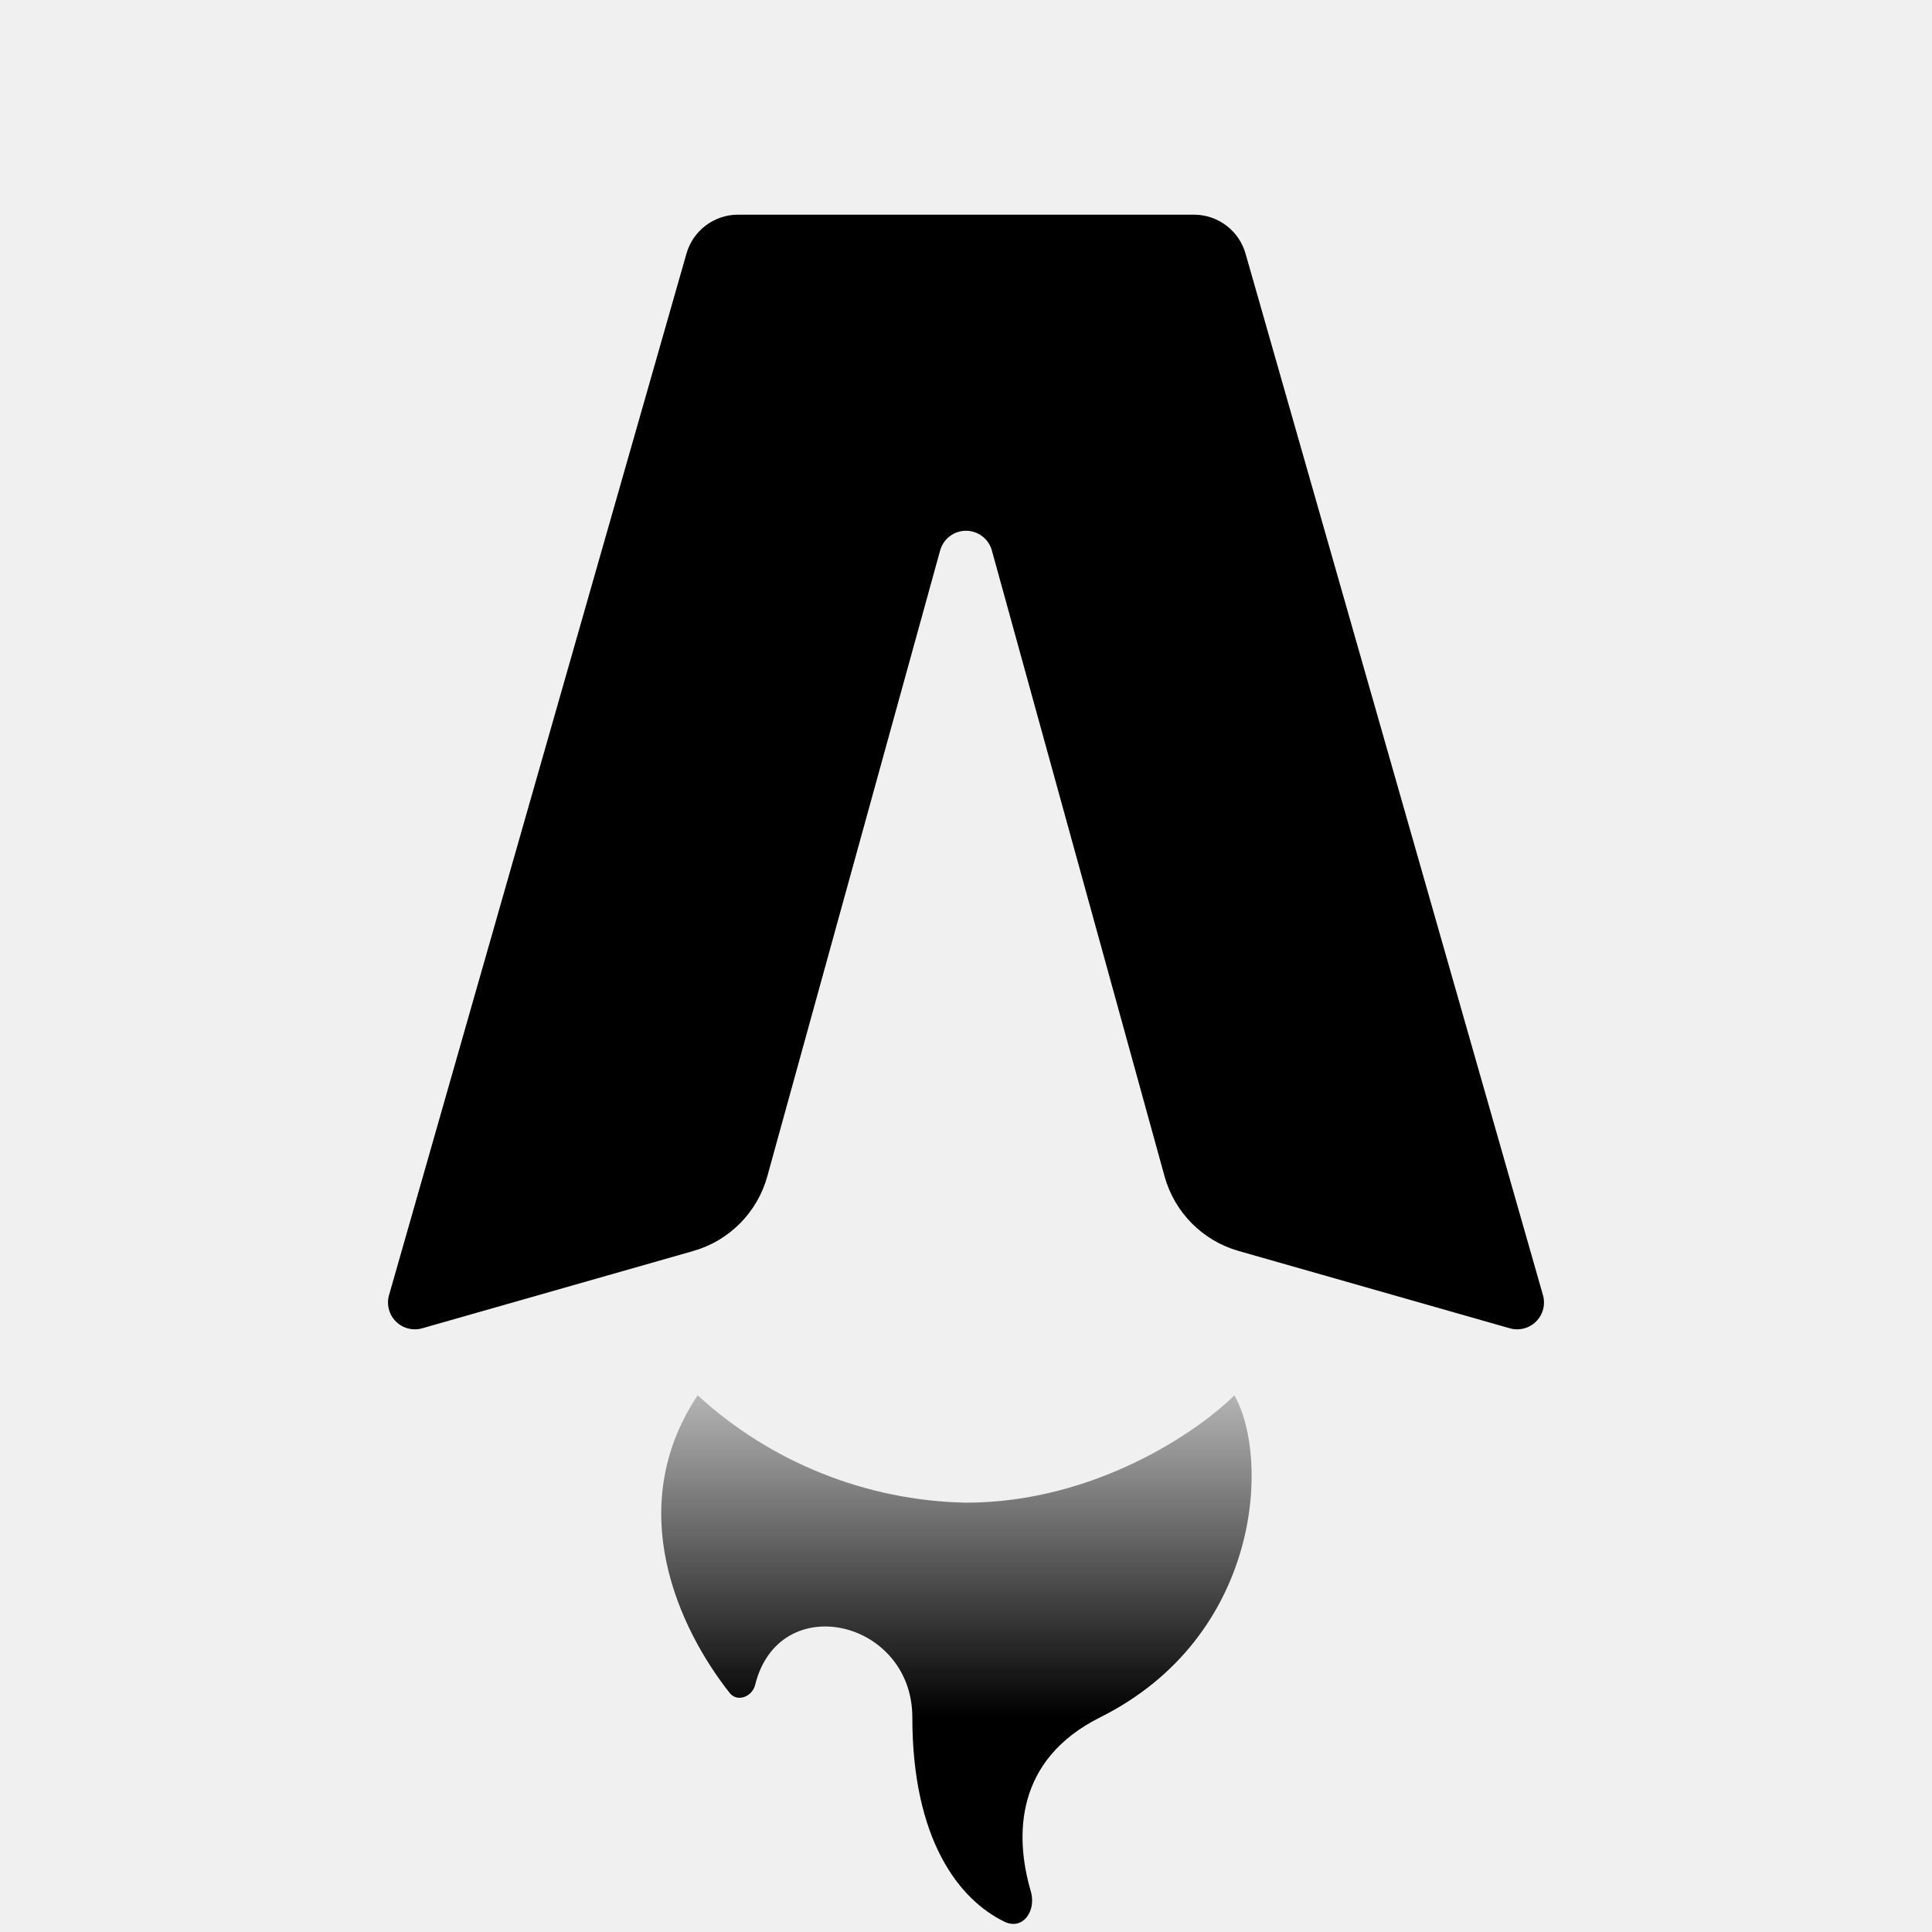
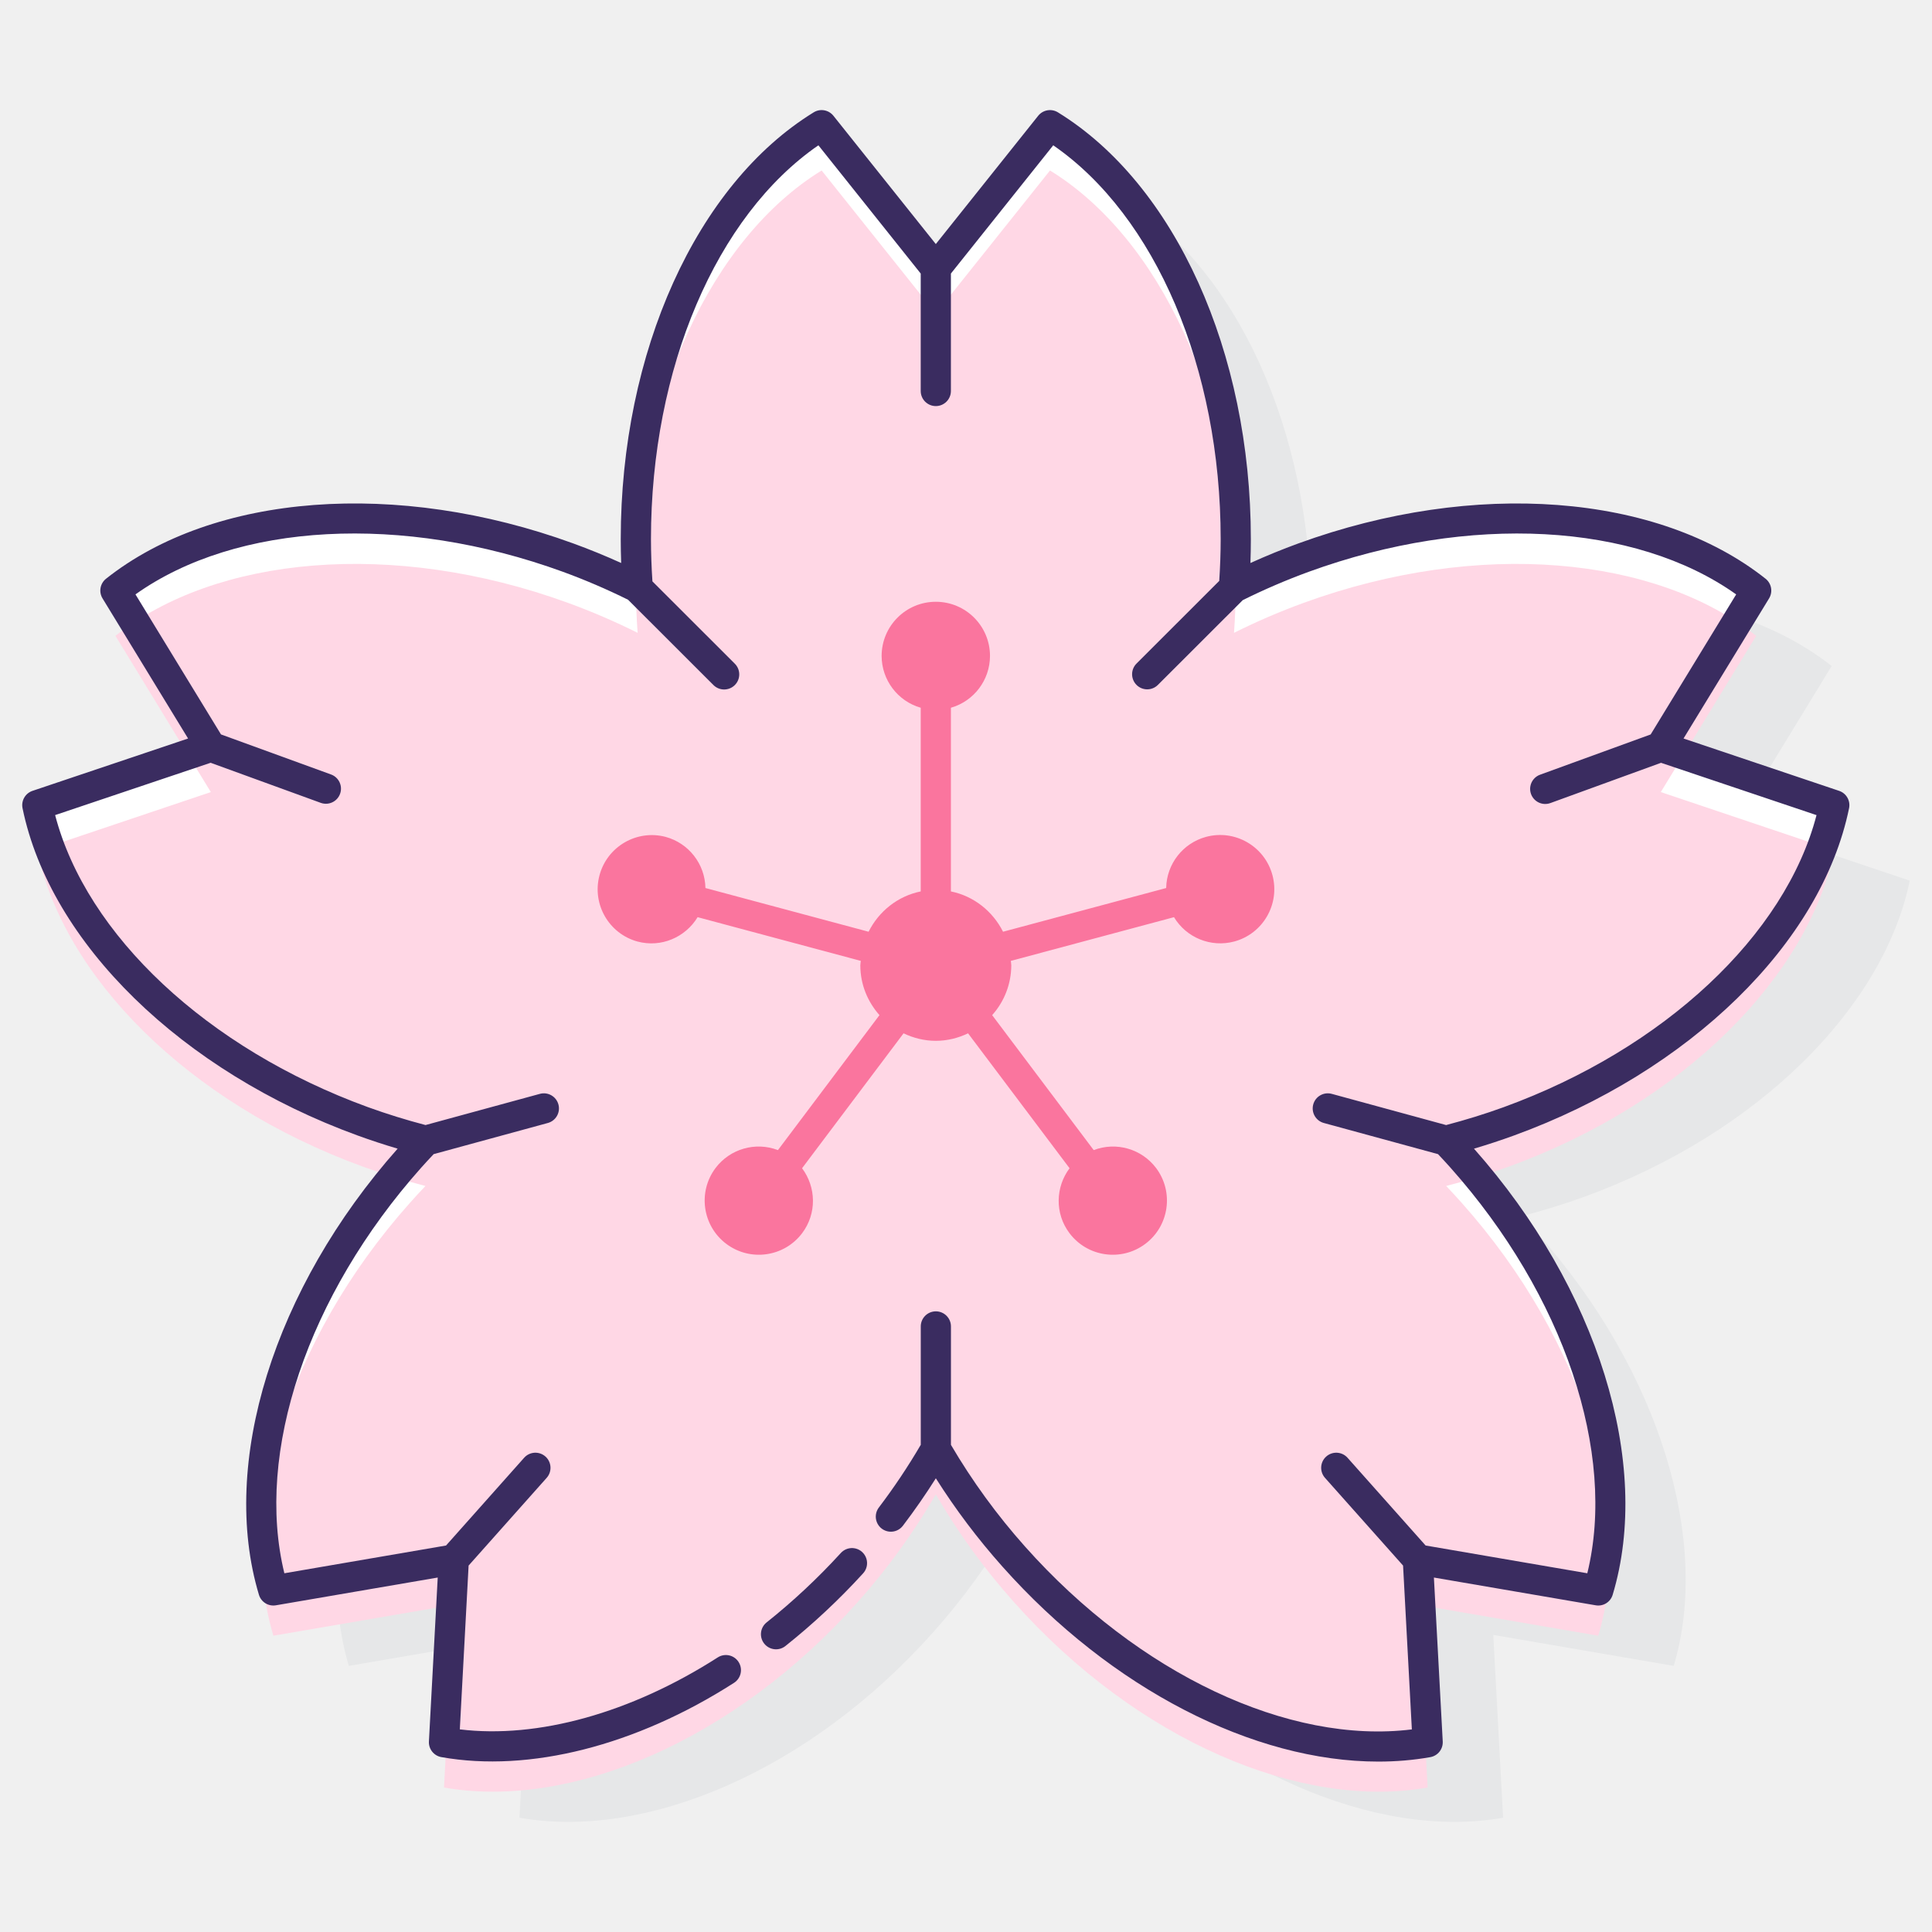
- <svg xmlns="http://www.w3.org/2000/svg" fill="none" viewBox="0 0 36 36">
-   <path fill="#000" d="M22.25 4h-8.5a1 1 0 0 0-.96.73l-5.54 19.4a.5.5 0 0 0 .62.62l5.05-1.44a2 2 0 0 0 1.38-1.4l3.22-11.66a.5.5 0 0 1 .96 0l3.22 11.67a2 2 0 0 0 1.38 1.39l5.05 1.44a.5.5 0 0 0 .62-.62l-5.54-19.4a1 1 0 0 0-.96-.73Z" />
-   <path fill="url(#gradient)" d="M18 28a7.63 7.63 0 0 1-5-2c-1.4 2.1-.35 4.35.6 5.55.14.17.41.07.47-.15.44-1.8 2.93-1.22 2.93.6 0 2.28.87 3.4 1.72 3.81.34.16.59-.2.49-.56-.31-1.05-.29-2.46 1.29-3.25 3-1.5 3.17-4.83 2.5-6-.67.67-2.6 2-5 2Z" />
-   <defs>
-     <linearGradient id="gradient" x1="16" x2="16" y1="32" y2="24" gradientUnits="userSpaceOnUse">
-       <stop stop-color="#000" />
-       <stop offset="1" stop-color="#000" stop-opacity="0" />
-     </linearGradient>
-   </defs>
-   <style>
-     @media (prefers-color-scheme:dark){:root{filter:invert(100%)}}
-   </style>
+ <svg xmlns="http://www.w3.org/2000/svg" t="1681039071041" class="icon" viewBox="0 0 1024 1024" version="1.1" p-id="1273" width="200" height="200">
+   <path d="M1012.216 466.752l-91.96-30.936 50.56-82.808c-53.152-42.144-146.784-51.36-239.864-17.48a353.328 353.328 0 0 0-36.904 15.888c0.608-8.424 0.936-16.976 0.936-25.64 0-99.048-40.688-183.888-98.464-219.416L536 182.192l-60.52-75.832c-57.776 35.536-98.464 120.368-98.464 219.416 0 8.664 0.328 17.216 0.936 25.64a353.328 353.328 0 0 0-36.904-15.888c-93.08-33.88-186.712-24.664-239.864 17.48l50.56 82.808-91.96 30.936c13.632 66.448 79.432 133.696 172.512 167.576 11.088 4.032 22.176 7.44 33.208 10.264-2.8 2.936-5.56 5.936-8.288 9-65.848 73.992-91.856 164.416-72.312 229.368l95.624-16.416-5.2 96.88c66.784 11.864 153.576-24.456 219.424-98.456A346.672 346.672 0 0 0 536 808.04a346.336 346.336 0 0 0 41.248 56.928c65.848 73.992 152.64 110.32 219.424 98.456l-5.2-96.88 95.624 16.416c19.544-64.96-6.464-155.376-72.312-229.368a372.976 372.976 0 0 0-8.288-9 355.84 355.84 0 0 0 33.208-10.264c93.08-33.88 158.88-101.128 172.512-167.576z" fill="#E6E7E8" p-id="1274" />
+   <path d="M972.216 426.752l-91.96-30.936 50.56-82.808c-53.152-42.144-146.784-51.36-239.864-17.48a353.328 353.328 0 0 0-36.904 15.888c0.608-8.424 0.936-16.976 0.936-25.64 0-99.048-40.688-183.888-98.464-219.416L496 142.192l-60.52-75.832c-57.776 35.536-98.464 120.368-98.464 219.416 0 8.664 0.328 17.216 0.936 25.64a353.328 353.328 0 0 0-36.904-15.888c-93.08-33.88-186.712-24.664-239.864 17.48l50.56 82.808-91.96 30.936c13.632 66.448 79.432 133.696 172.512 167.576 11.088 4.032 22.176 7.44 33.208 10.264-2.8 2.936-5.56 5.936-8.288 9-65.848 73.992-91.856 164.416-72.312 229.368l95.624-16.416-5.2 96.88c66.784 11.864 153.576-24.456 219.424-98.456A346.672 346.672 0 0 0 496 768.04a346.336 346.336 0 0 0 41.248 56.928c65.848 73.992 152.64 110.32 219.424 98.456l-5.2-96.88 95.624 16.416c19.544-64.96-6.464-155.376-72.312-229.368a372.976 372.976 0 0 0-8.288-9 355.84 355.84 0 0 0 33.208-10.264c93.08-33.88 158.88-101.128 172.512-167.576z" fill="#FFFFFF" p-id="1275" />
+   <path d="M972.216 450.752l-91.96-30.936 50.56-82.808c-53.152-42.144-146.784-51.36-239.864-17.48a353.328 353.328 0 0 0-36.904 15.888c0.608-8.424 0.936-16.976 0.936-25.64 0-99.048-40.688-183.888-98.464-219.416L496 166.192l-60.52-75.832c-57.776 35.536-98.464 120.368-98.464 219.416 0 8.664 0.328 17.216 0.936 25.64a353.328 353.328 0 0 0-36.904-15.888c-93.08-33.88-186.712-24.664-239.864 17.48l50.56 82.808-91.96 30.936c13.632 66.448 79.432 133.696 172.512 167.576 11.088 4.032 22.176 7.44 33.208 10.264-2.8 2.936-5.56 5.936-8.288 9-65.848 73.992-91.856 164.416-72.312 229.368l95.624-16.416-5.2 96.88c66.784 11.864 153.576-24.456 219.424-98.456A346.672 346.672 0 0 0 496 792.04a346.336 346.336 0 0 0 41.248 56.928c65.848 73.992 152.64 110.32 219.424 98.456l-5.2-96.88 95.624 16.416c19.544-64.96-6.464-155.376-72.312-229.368a372.976 372.976 0 0 0-8.288-9 355.84 355.84 0 0 0 33.208-10.264c93.08-33.88 158.88-101.128 172.512-167.576z" fill="#FFD7E5" p-id="1276" />
+   <path d="M445.552 823.232a340.816 340.816 0 0 1-39.248 36.696 8 8 0 0 0 9.952 12.528 355.864 355.864 0 0 0 41.096-38.424 8 8 0 1 0-11.8-10.8z" fill="#3A2C60" p-id="1277" />
+   <path d="M974.768 419.168l-82.464-27.744 45.336-74.248a8 8 0 0 0-1.856-10.44c-57.152-45.312-154.328-52.664-247.568-18.728-8.52 3.104-17.04 6.584-25.464 10.4 0.152-4.24 0.224-8.464 0.224-12.632 0-99.224-40.144-188.024-102.272-226.24a8.024 8.024 0 0 0-10.448 1.832L496 129.36l-54.272-68a8.008 8.008 0 0 0-10.448-1.824c-62.128 38.208-102.272 127.008-102.272 226.232 0 4.16 0.08 8.376 0.224 12.632a357.12 357.12 0 0 0-25.456-10.392c-93.24-33.944-190.424-26.592-247.568 18.728a8 8 0 0 0-1.856 10.44l45.336 74.248-82.456 27.744a8 8 0 0 0-5.288 9.184C26.6 499.808 96.32 567.904 189.56 601.84c6.928 2.52 14.016 4.856 21.192 6.976-65.624 74.032-94.48 166.776-73.512 236.448a7.984 7.984 0 0 0 9.016 5.576L232 836.128l-4.664 86.872a8 8 0 0 0 6.592 8.304c46.632 8.304 103.168-6.064 155.12-39.368a7.992 7.992 0 0 0 2.416-11.048 7.976 7.976 0 0 0-11.048-2.416c-45.992 29.472-95.384 43.16-136.704 38.128l4.656-86.816 41.384-46.496a8 8 0 0 0-11.952-10.64l-41.384 46.504-85.696 14.712c-15.624-63.848 12.296-147.312 72.488-214.936 2.184-2.456 4.408-4.84 6.64-7.216l60.512-16.504a8 8 0 0 0-4.208-15.44l-60.608 16.528a350.48 350.48 0 0 1-30.504-9.48C109.96 555.84 45.776 495.632 29.224 432.016l82.416-27.728 58.496 21.288a8 8 0 0 0 5.472-15.032l-58.48-21.288-45.328-74.216c53.568-38.096 141.432-42.96 226.52-11.992a345.72 345.72 0 0 1 34.56 14.824l45.344 45.304a8.008 8.008 0 0 0 11.32-11.328l-43.744-43.704a348.424 348.424 0 0 1-0.776-22.376c0-90.528 34.624-171.44 88.744-208.752L488 144.992v62.24a8 8 0 0 0 16 0v-62.248l54.24-67.968c54.12 37.32 88.744 118.216 88.744 208.752 0 7.264-0.28 14.688-0.76 22.12l-43.84 43.808a8 8 0 1 0 11.32 11.328l44.976-44.936a346.04 346.04 0 0 1 35.016-15.04c85.072-30.96 172.944-26.096 226.512 12l-45.32 74.224-58.48 21.288a8 8 0 1 0 5.472 15.032l58.496-21.288 82.416 27.728c-16.552 63.616-80.736 123.824-165.808 154.792-9.896 3.6-20.16 6.76-30.512 9.48l-60.608-16.536a8 8 0 0 0-4.208 15.44l60.528 16.512c2.232 2.368 4.456 4.752 6.632 7.208 60.184 67.632 88.112 151.088 72.488 214.936l-85.696-14.712-41.384-46.504a8 8 0 0 0-11.952 10.64l41.384 46.496 4.656 86.832c-65.208 8.096-144.88-29.312-205.064-96.952a338.216 338.216 0 0 1-39.224-53.864V703.04a8 8 0 0 0-16 0v62.736a332.024 332.024 0 0 1-22.12 33.104 8 8 0 1 0 12.736 9.68 355.04 355.04 0 0 0 17.376-25.032 358.056 358.056 0 0 0 35.272 46.776c57.76 64.912 133.192 103.384 199.28 103.376 9.384 0 18.592-0.776 27.52-2.36a8 8 0 0 0 6.592-8.304L760 836.128l85.736 14.712a7.96 7.96 0 0 0 9.016-5.576c20.968-69.672-7.888-162.408-73.512-236.448a362.76 362.76 0 0 0 21.192-6.976c93.24-33.944 162.96-102.032 177.616-173.488a7.984 7.984 0 0 0-5.28-9.184z" fill="#3A2C60" p-id="1278" />
+   <path d="M674.424 463.856a28.72 28.72 0 0 0-35.176-20.304 28.624 28.624 0 0 0-21.152 27.12L531.632 493.84c-5.424-10.8-15.448-18.896-27.632-21.368V375.12a28.624 28.624 0 0 0 20.72-27.448 28.72 28.72 0 1 0-57.44 0A28.624 28.624 0 0 0 488 375.12v97.352c-12.184 2.472-22.208 10.56-27.632 21.368l-86.472-23.168a28.632 28.632 0 0 0-21.152-27.12 28.72 28.72 0 0 0-14.872 55.48c12.624 3.384 25.424-2.28 31.88-12.912l86.48 23.168c-0.048 0.8-0.24 1.56-0.24 2.376 0 10.16 3.904 19.32 10.144 26.376l-53.816 71.536a28.64 28.64 0 0 0-33.056 9.48 28.72 28.72 0 1 0 45.904 34.528c7.856-10.44 7.392-24.432-0.056-34.392l53.792-71.504c5.2 2.472 10.952 3.968 17.096 3.968s11.896-1.496 17.096-3.968l53.792 71.504c-7.448 9.96-7.912 23.952-0.056 34.392a28.72 28.72 0 0 0 45.904-34.528 28.64 28.64 0 0 0-33.056-9.48l-53.816-71.536A39.68 39.68 0 0 0 536 511.664c0-0.816-0.192-1.576-0.24-2.376l86.48-23.168a28.64 28.64 0 0 0 31.88 12.912 28.72 28.72 0 0 0 20.304-35.176z" fill="#FA759E" p-id="1279" />
</svg>
